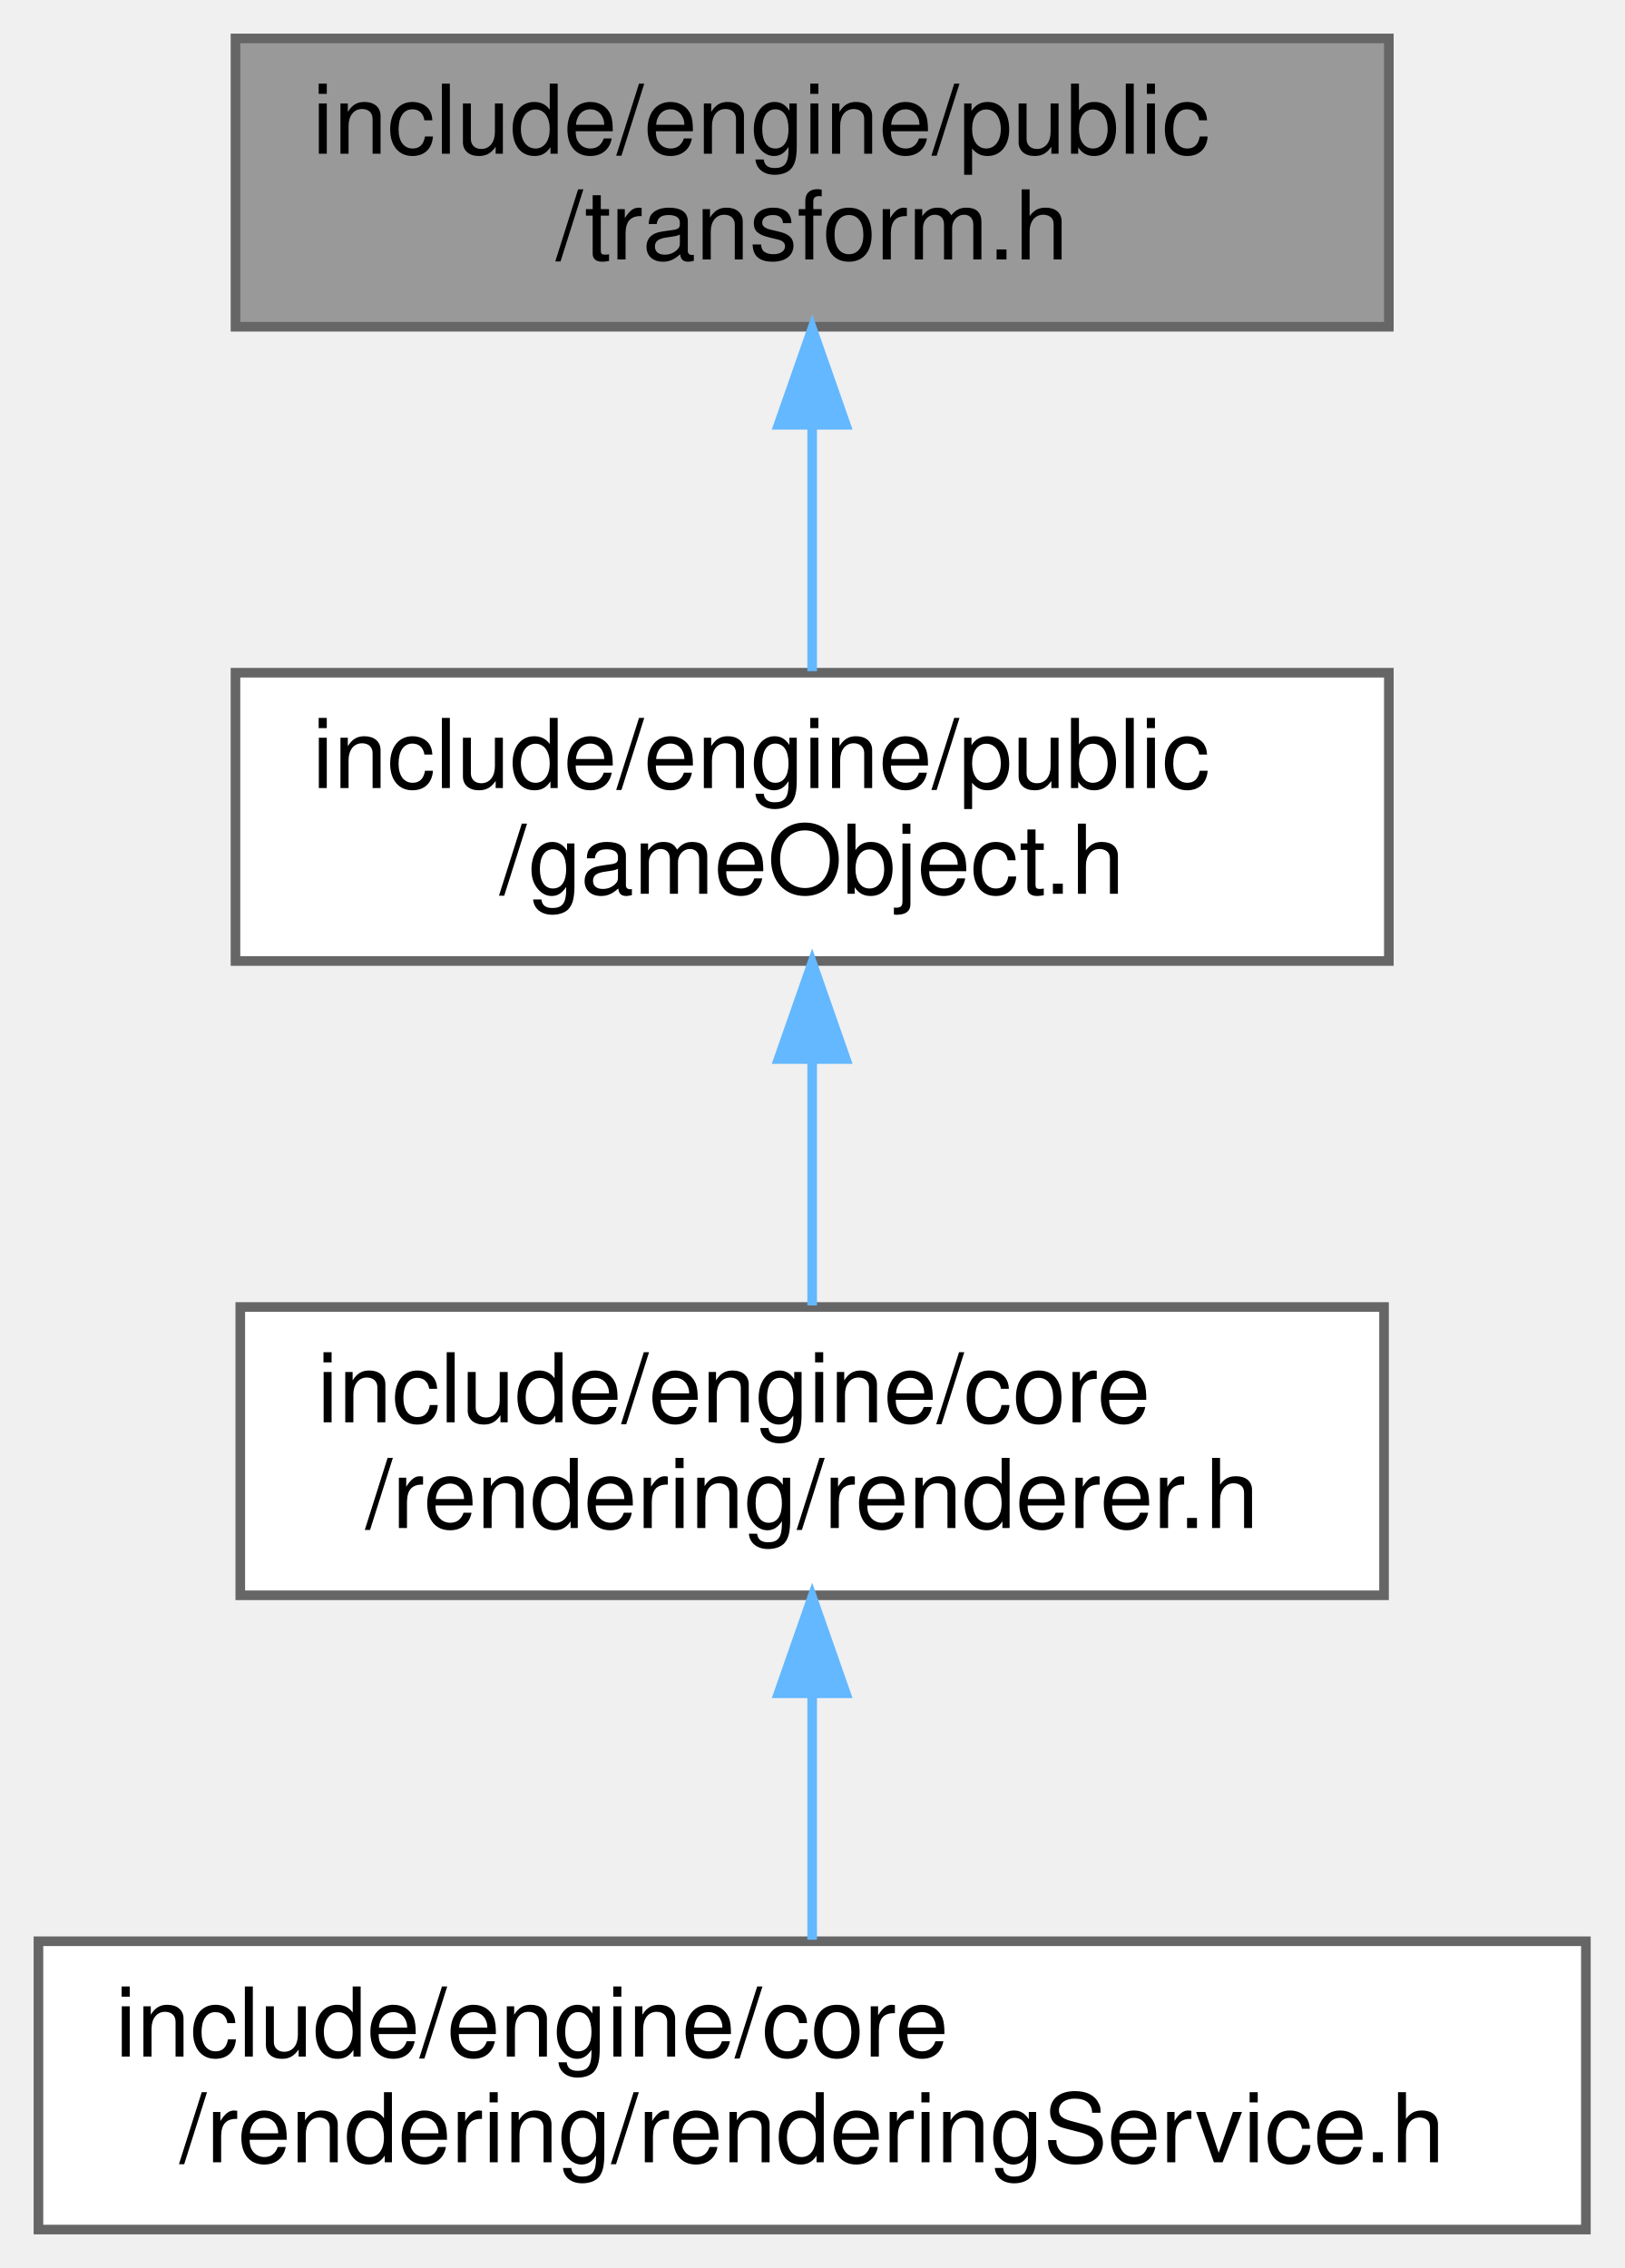
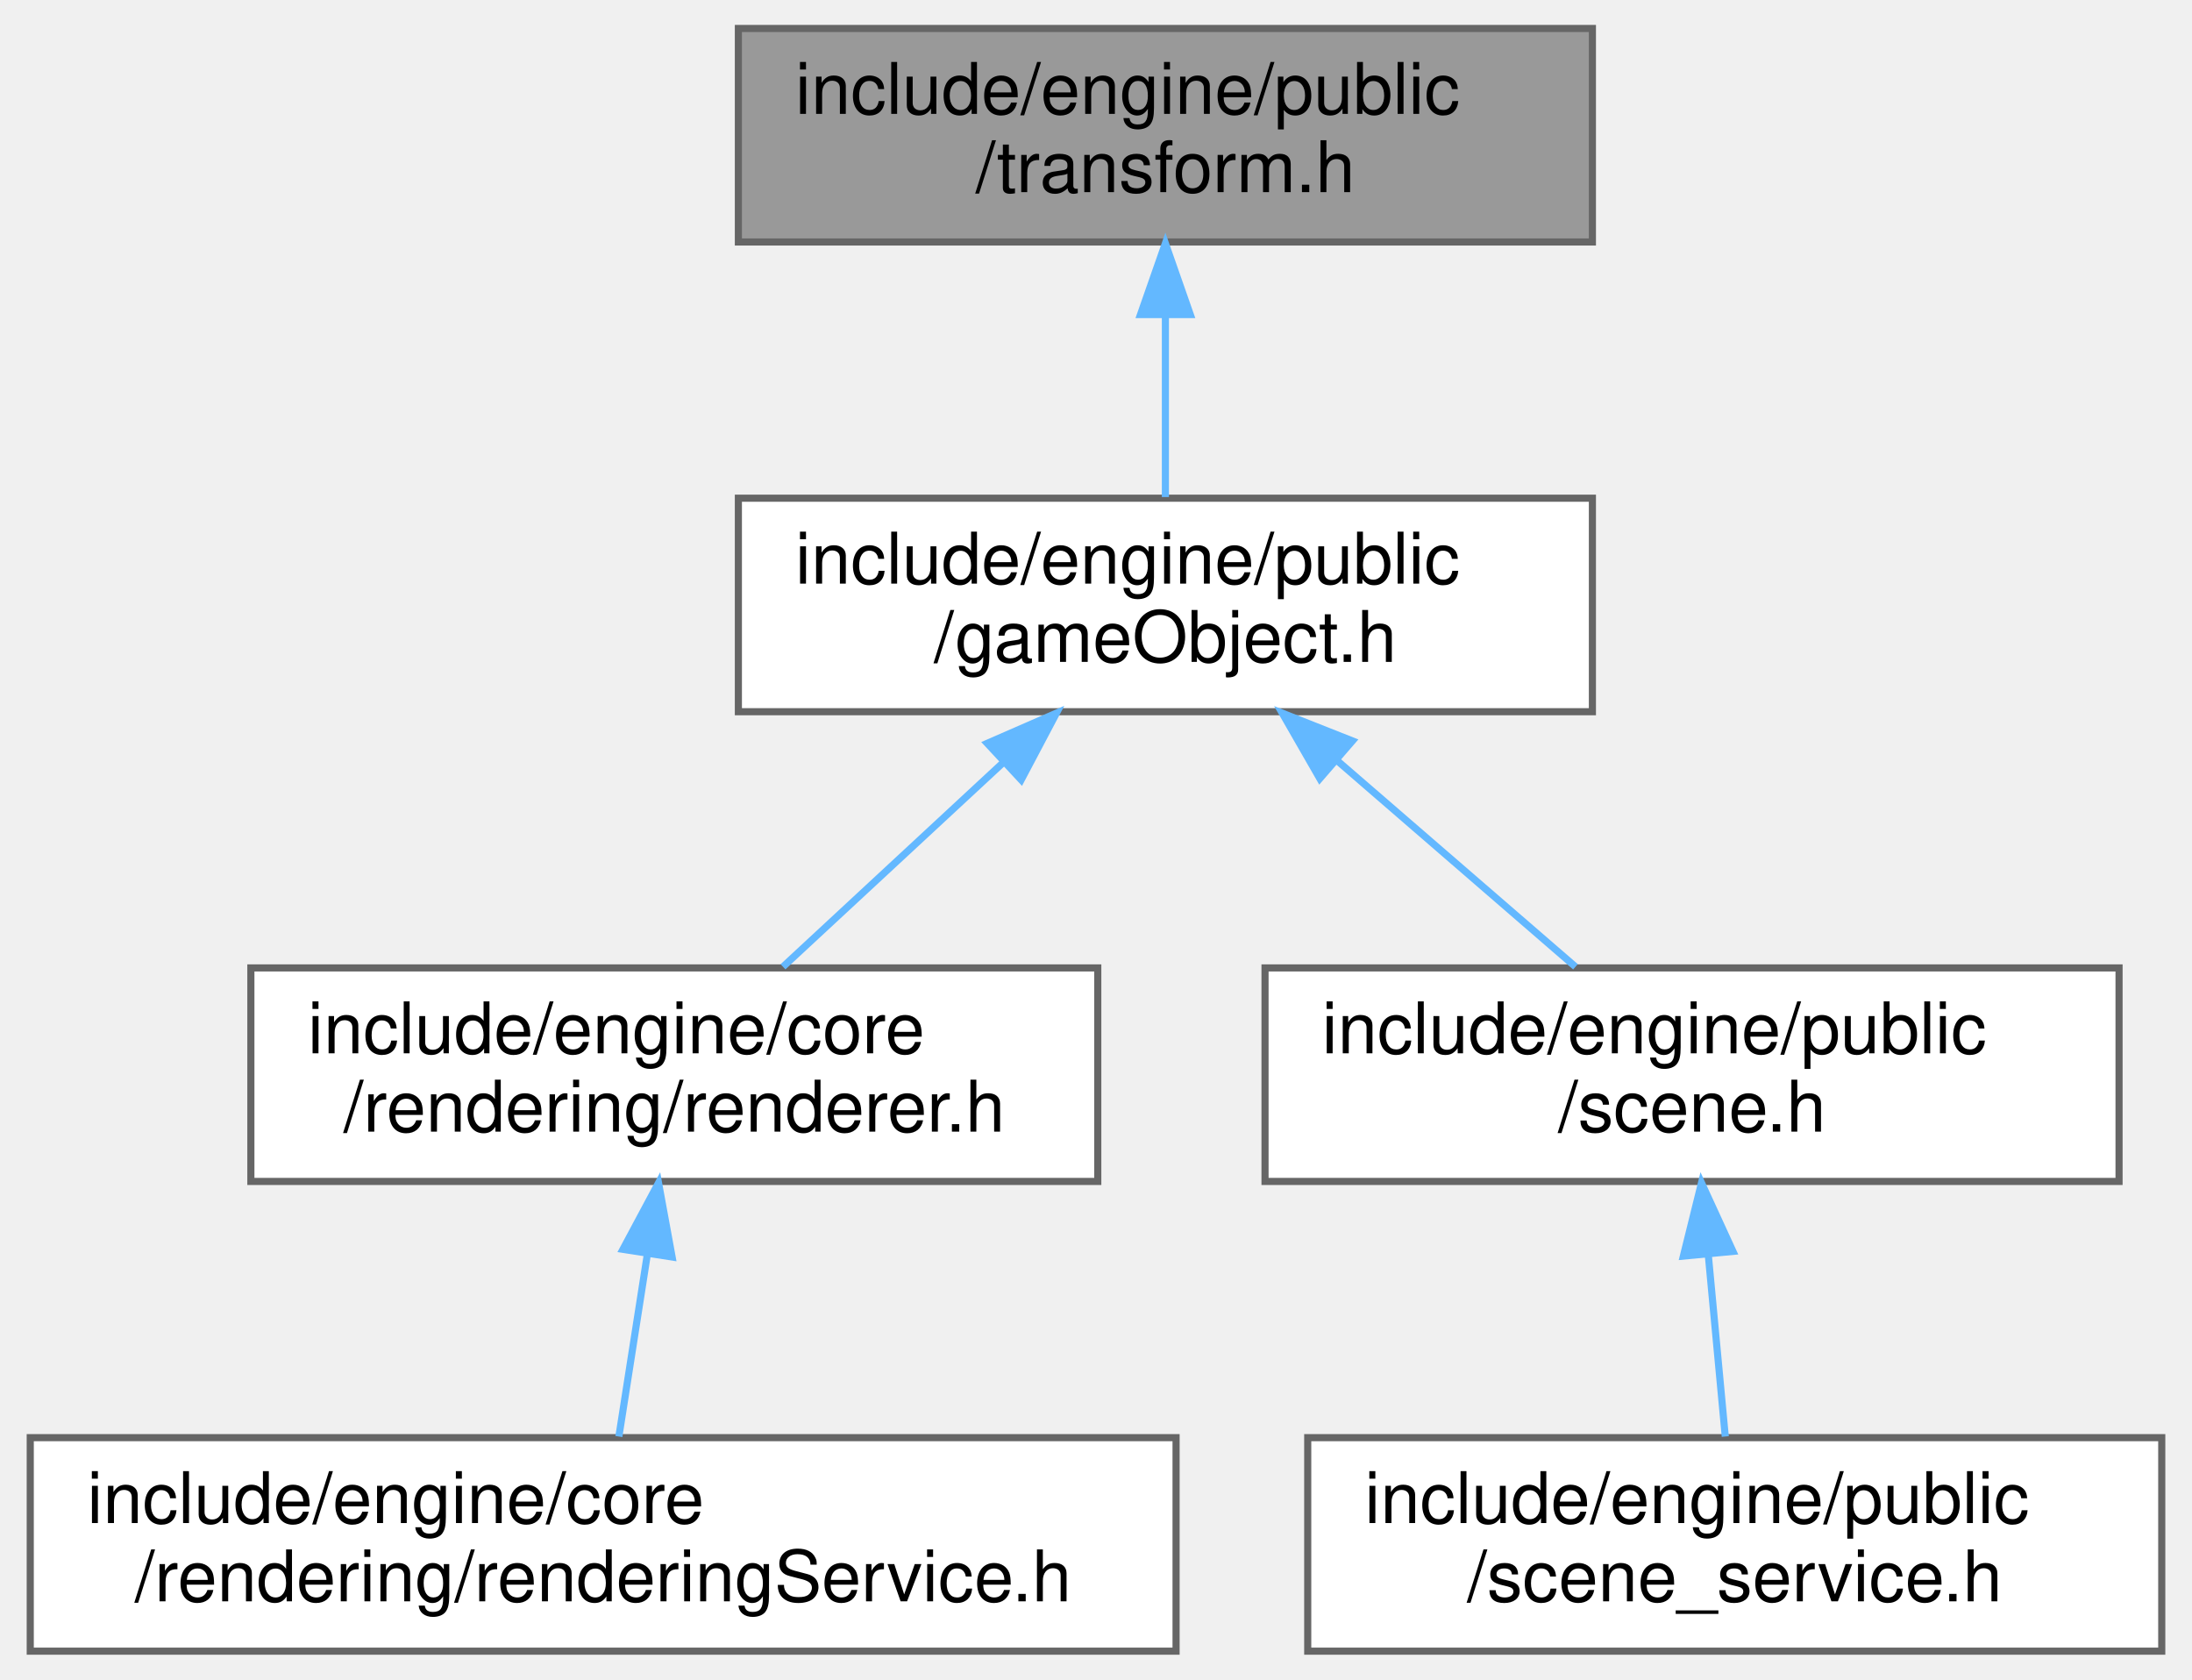
- <svg xmlns="http://www.w3.org/2000/svg" xmlns:xlink="http://www.w3.org/1999/xlink" width="169pt" height="236pt" viewBox="0.00 0.00 169.00 236.00">
+ <svg xmlns="http://www.w3.org/2000/svg" xmlns:xlink="http://www.w3.org/1999/xlink" width="308pt" height="236pt" viewBox="0.00 0.00 307.50 236.00">
  <g id="graph0" class="graph" transform="scale(1 1) rotate(0) translate(4 232)">
    <g id="Node000001" class="node">
      <g id="a_Node000001">
        <a xlink:title=" ">
-           <polygon fill="#999999" stroke="#666666" points="140.5,-228 20.5,-228 20.5,-198 140.5,-198 140.5,-228" />
-           <text text-anchor="start" x="28.5" y="-216" font-family="Helvetica,sans-Serif" font-size="10.00">include/engine/public</text>
-           <text text-anchor="middle" x="80.5" y="-205" font-family="Helvetica,sans-Serif" font-size="10.00">/transform.h</text>
+           <polygon fill="#999999" stroke="#666666" points="219.5,-228 99.5,-228 99.5,-198 219.5,-198 219.5,-228" />
+           <text text-anchor="start" x="107.5" y="-216" font-family="Helvetica,sans-Serif" font-size="10.00">include/engine/public</text>
+           <text text-anchor="middle" x="159.5" y="-205" font-family="Helvetica,sans-Serif" font-size="10.00">/transform.h</text>
        </a>
      </g>
    </g>
    <g id="Node000002" class="node">
      <g id="a_Node000002">
        <a xlink:href="game_object_8h.html" target="_top" xlink:title=" ">
-           <polygon fill="white" stroke="#666666" points="140.5,-162 20.5,-162 20.5,-132 140.5,-132 140.5,-162" />
-           <text text-anchor="start" x="28.5" y="-150" font-family="Helvetica,sans-Serif" font-size="10.00">include/engine/public</text>
-           <text text-anchor="middle" x="80.5" y="-139" font-family="Helvetica,sans-Serif" font-size="10.00">/gameObject.h</text>
+           <polygon fill="white" stroke="#666666" points="219.5,-162 99.5,-162 99.5,-132 219.5,-132 219.5,-162" />
+           <text text-anchor="start" x="107.5" y="-150" font-family="Helvetica,sans-Serif" font-size="10.00">include/engine/public</text>
+           <text text-anchor="middle" x="159.5" y="-139" font-family="Helvetica,sans-Serif" font-size="10.00">/gameObject.h</text>
        </a>
      </g>
    </g>
    <g id="edge1_Node000001_Node000002" class="edge">
      <g id="a_edge1_Node000001_Node000002">
        <a xlink:title=" ">
-           <path fill="none" stroke="#63b8ff" d="M80.5,-187.54C80.5,-178.96 80.5,-169.61 80.5,-162.16" />
-           <polygon fill="#63b8ff" stroke="#63b8ff" points="77,-187.8 80.5,-197.8 84,-187.8 77,-187.8" />
+           <path fill="none" stroke="#63b8ff" d="M159.5,-187.54C159.5,-178.96 159.5,-169.61 159.5,-162.16" />
+           <polygon fill="#63b8ff" stroke="#63b8ff" points="156,-187.8 159.5,-197.8 163,-187.8 156,-187.8" />
        </a>
      </g>
    </g>
    <g id="Node000003" class="node">
      <g id="a_Node000003">
        <a xlink:href="renderer_8h.html" target="_top" xlink:title=" ">
-           <polygon fill="white" stroke="#666666" points="140,-96 21,-96 21,-66 140,-66 140,-96" />
-           <text text-anchor="start" x="29" y="-84" font-family="Helvetica,sans-Serif" font-size="10.00">include/engine/core</text>
-           <text text-anchor="middle" x="80.5" y="-73" font-family="Helvetica,sans-Serif" font-size="10.00">/rendering/renderer.h</text>
+           <polygon fill="white" stroke="#666666" points="150,-96 31,-96 31,-66 150,-66 150,-96" />
+           <text text-anchor="start" x="39" y="-84" font-family="Helvetica,sans-Serif" font-size="10.00">include/engine/core</text>
+           <text text-anchor="middle" x="90.5" y="-73" font-family="Helvetica,sans-Serif" font-size="10.00">/rendering/renderer.h</text>
        </a>
      </g>
    </g>
    <g id="edge2_Node000002_Node000003" class="edge">
      <g id="a_edge2_Node000002_Node000003">
        <a xlink:title=" ">
-           <path fill="none" stroke="#63b8ff" d="M80.5,-121.54C80.5,-112.96 80.5,-103.61 80.5,-96.16" />
-           <polygon fill="#63b8ff" stroke="#63b8ff" points="77,-121.8 80.5,-131.8 84,-121.8 77,-121.8" />
+           <path fill="none" stroke="#63b8ff" d="M136.78,-124.92C126.6,-115.49 114.87,-104.61 105.77,-96.16" />
+           <polygon fill="#63b8ff" stroke="#63b8ff" points="134.47,-127.56 144.19,-131.8 139.24,-122.43 134.47,-127.56" />
+         </a>
+       </g>
+     </g>
+     <g id="Node000005" class="node">
+       <g id="a_Node000005">
+         <a xlink:href="scene_8h.html" target="_top" xlink:title=" ">
+           <polygon fill="white" stroke="#666666" points="293.5,-96 173.5,-96 173.5,-66 293.5,-66 293.5,-96" />
+           <text text-anchor="start" x="181.5" y="-84" font-family="Helvetica,sans-Serif" font-size="10.00">include/engine/public</text>
+           <text text-anchor="middle" x="233.5" y="-73" font-family="Helvetica,sans-Serif" font-size="10.00">/scene.h</text>
+         </a>
+       </g>
+     </g>
+     <g id="edge4_Node000002_Node000005" class="edge">
+       <g id="a_edge4_Node000002_Node000005">
+         <a xlink:title=" ">
+           <path fill="none" stroke="#63b8ff" d="M183.55,-125.2C194.53,-115.7 207.26,-104.69 217.12,-96.16" />
+           <polygon fill="#63b8ff" stroke="#63b8ff" points="181.2,-122.61 175.92,-131.8 185.78,-127.9 181.2,-122.61" />
        </a>
      </g>
    </g>
    <g id="Node000004" class="node">
      <g id="a_Node000004">
        <a xlink:href="rendering_service_8h.html" target="_top" xlink:title=" ">
          <polygon fill="white" stroke="#666666" points="161,-30 0,-30 0,0 161,0 161,-30" />
          <text text-anchor="start" x="8" y="-18" font-family="Helvetica,sans-Serif" font-size="10.00">include/engine/core</text>
          <text text-anchor="middle" x="80.5" y="-7" font-family="Helvetica,sans-Serif" font-size="10.00">/rendering/renderingService.h</text>
        </a>
      </g>
    </g>
    <g id="edge3_Node000003_Node000004" class="edge">
      <g id="a_edge3_Node000003_Node000004">
        <a xlink:title=" ">
-           <path fill="none" stroke="#63b8ff" d="M80.5,-55.54C80.5,-46.96 80.5,-37.61 80.5,-30.16" />
-           <polygon fill="#63b8ff" stroke="#63b8ff" points="77,-55.8 80.5,-65.8 84,-55.8 77,-55.8" />
+           <path fill="none" stroke="#63b8ff" d="M86.72,-55.83C85.37,-47.17 83.89,-37.7 82.71,-30.16" />
+           <polygon fill="#63b8ff" stroke="#63b8ff" points="83.28,-56.46 88.28,-65.8 90.19,-55.38 83.28,-56.46" />
+         </a>
+       </g>
+     </g>
+     <g id="Node000006" class="node">
+       <g id="a_Node000006">
+         <a xlink:href="scene__service_8h.html" target="_top" xlink:title=" ">
+           <polygon fill="white" stroke="#666666" points="299.5,-30 179.5,-30 179.5,0 299.5,0 299.5,-30" />
+           <text text-anchor="start" x="187.5" y="-18" font-family="Helvetica,sans-Serif" font-size="10.00">include/engine/public</text>
+           <text text-anchor="middle" x="239.5" y="-7" font-family="Helvetica,sans-Serif" font-size="10.00">/scene_service.h</text>
+         </a>
+       </g>
+     </g>
+     <g id="edge5_Node000005_Node000006" class="edge">
+       <g id="a_edge5_Node000005_Node000006">
+         <a xlink:title=" ">
+           <path fill="none" stroke="#63b8ff" d="M235.77,-55.83C236.58,-47.17 237.47,-37.7 238.17,-30.16" />
+           <polygon fill="#63b8ff" stroke="#63b8ff" points="232.28,-55.51 234.83,-65.8 239.25,-56.17 232.28,-55.51" />
        </a>
      </g>
    </g>
  </g>
</svg>
